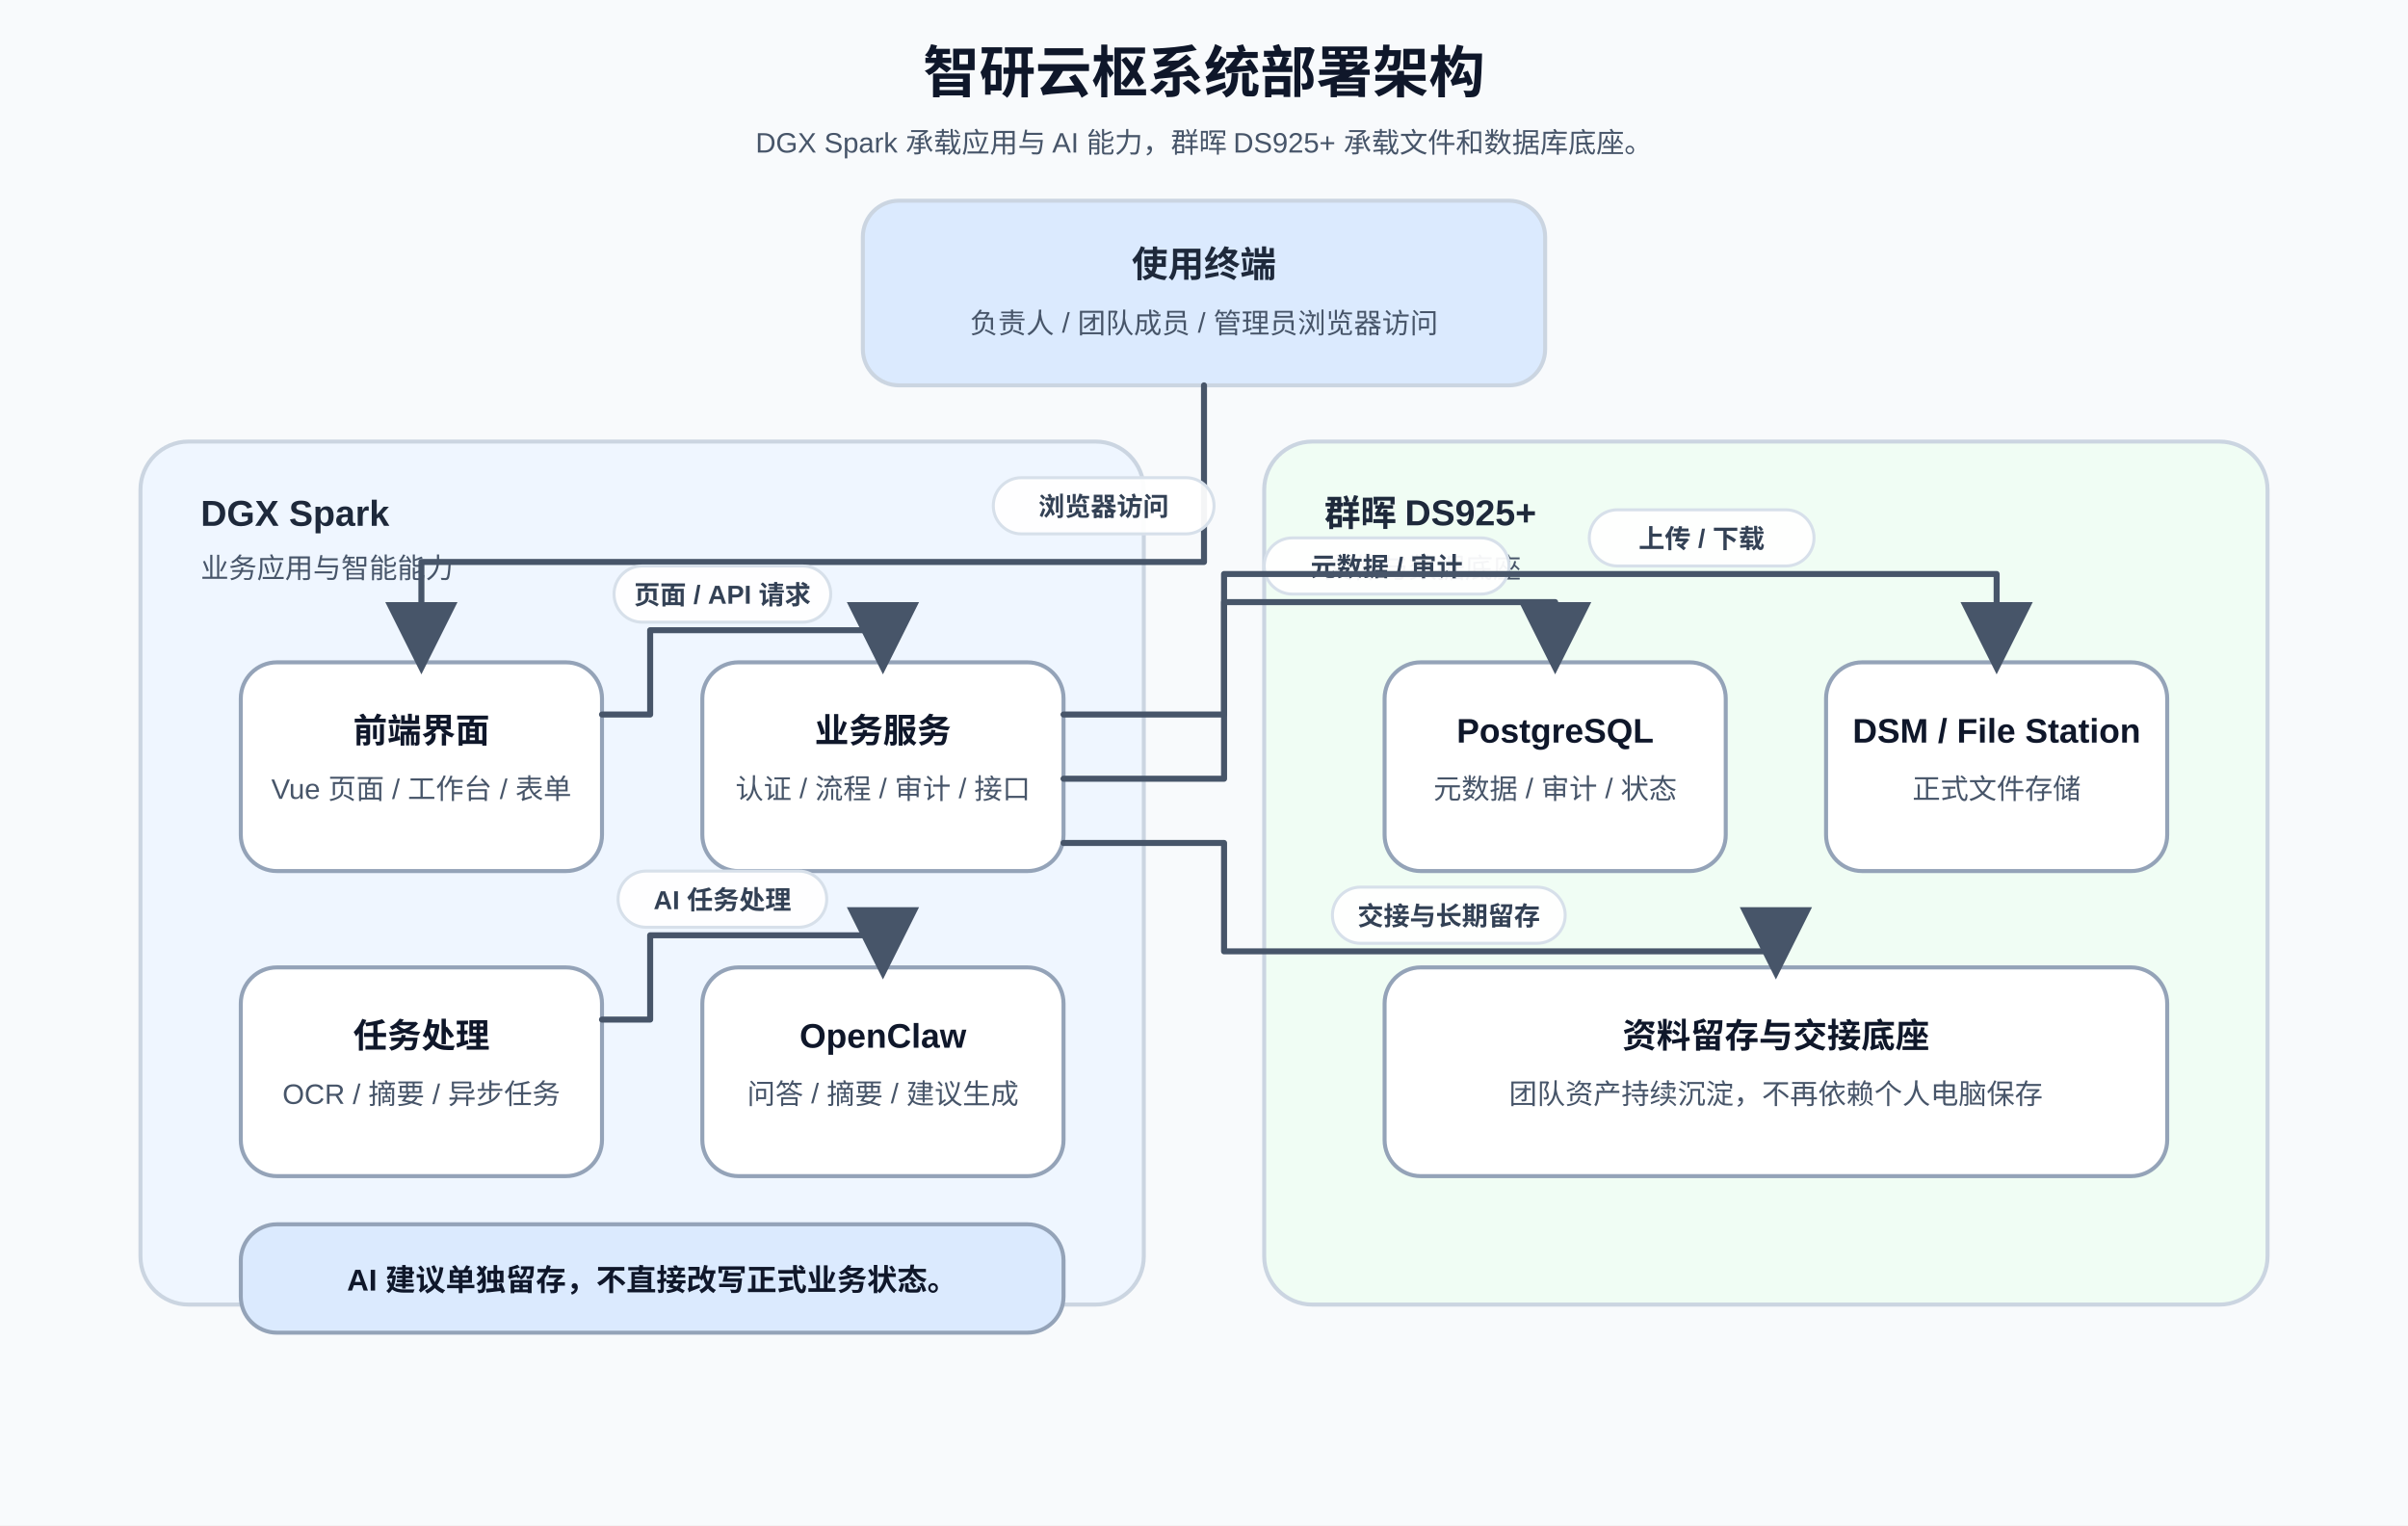
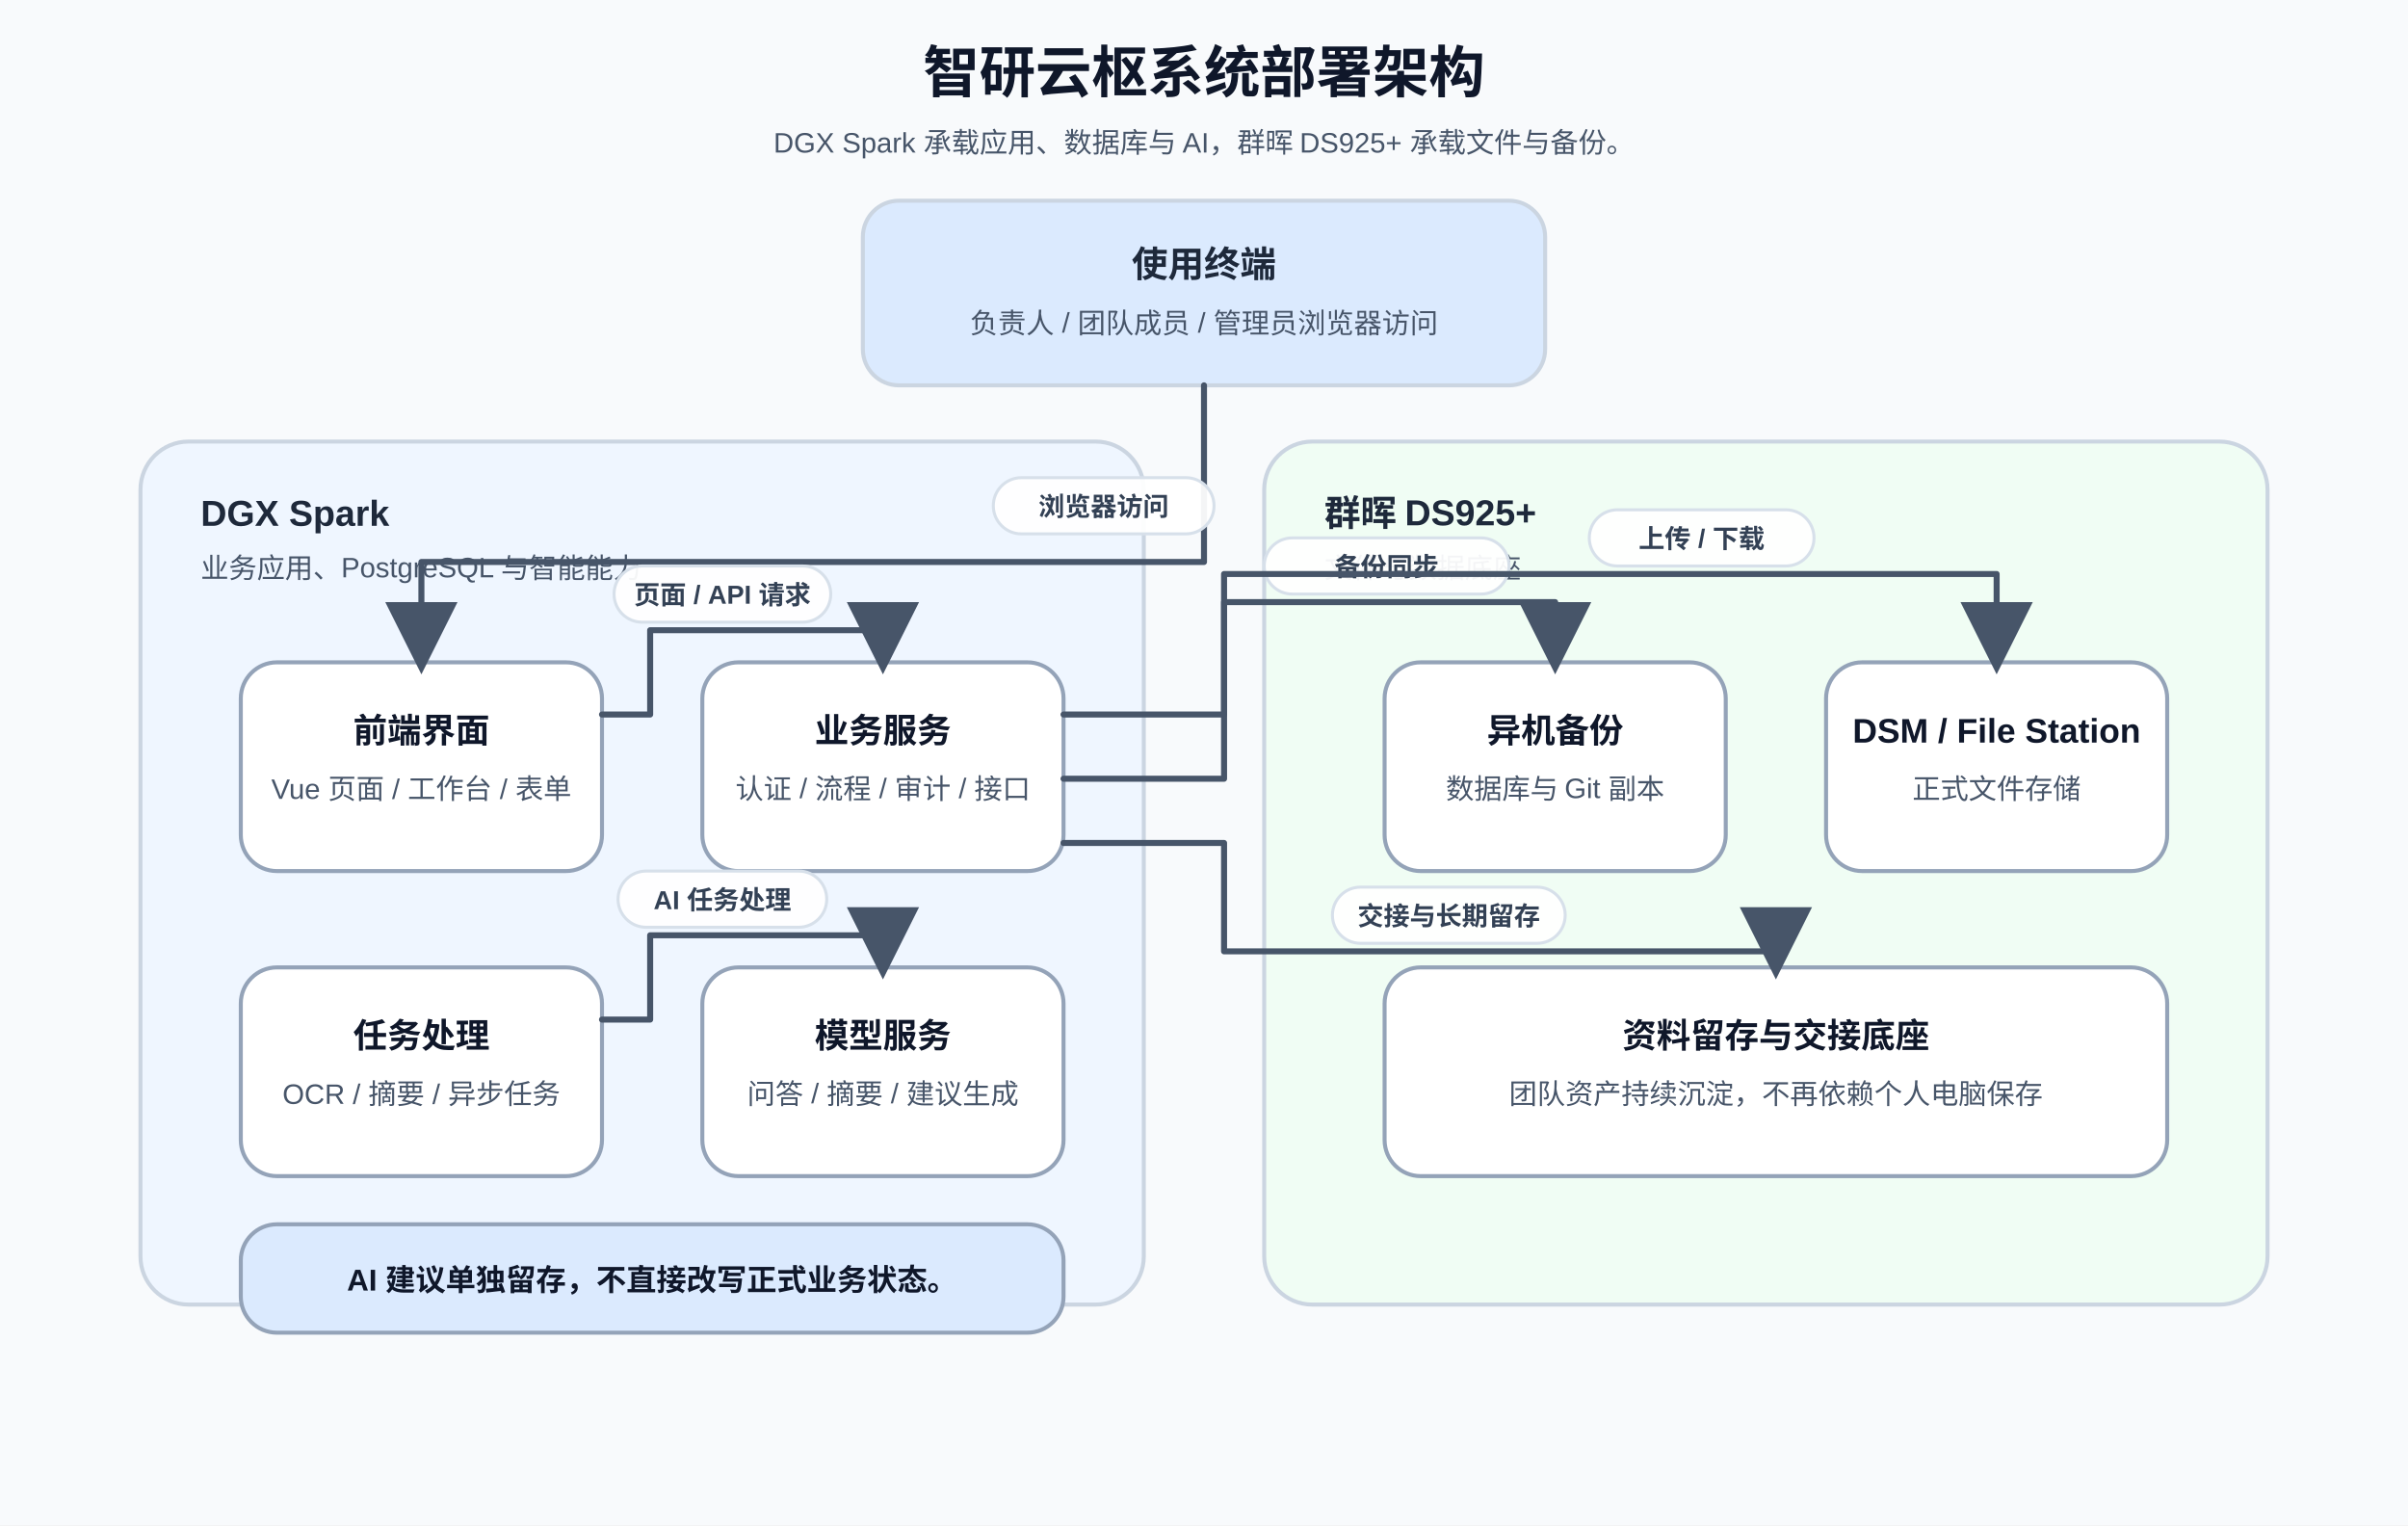
<svg xmlns="http://www.w3.org/2000/svg" width="1200" height="760" viewBox="0 0 1200 760" role="img" aria-labelledby="title desc">
  <defs>
    <marker id="arrow" markerWidth="12" markerHeight="12" refX="10" refY="6" orient="auto">
      <path d="M 0 0 L 12 6 L 0 12 z" fill="#475569" />
    </marker>
    <style>
      .title { font: 700 28px Arial, "Noto Sans CJK SC", sans-serif; fill: #0f172a; }
      .subtitle { font: 600 18px Arial, "Noto Sans CJK SC", sans-serif; fill: #1e293b; }
      .label { font: 700 17px Arial, "Noto Sans CJK SC", sans-serif; fill: #0f172a; }
      .small { font: 400 14px Arial, "Noto Sans CJK SC", sans-serif; fill: #475569; }
      .note { font: 600 15px Arial, "Noto Sans CJK SC", sans-serif; fill: #0f172a; }
      .frame { stroke: #cbd5e1; stroke-width: 2; }
      .box { stroke: #94a3b8; stroke-width: 2; }
      .line {
        stroke: #475569;
        stroke-width: 3;
        fill: none;
        marker-end: url(#arrow);
        stroke-linecap: round;
        stroke-linejoin: round;
      }
      .pill-box { fill: rgba(255, 255, 255, 0.94); stroke: #d7e0ea; stroke-width: 1.5; }
      .pill-text { font: 600 13px Arial, "Noto Sans CJK SC", sans-serif; fill: #334155; }
    </style>
  </defs>
  <rect width="1200" height="760" fill="#f8fafc" />
  <text x="600" y="46" text-anchor="middle" class="title">智研云枢系统部署架构</text>
-   <text x="600" y="76" text-anchor="middle" class="small">DGX Spark 承载应用与 AI 能力，群晖 DS925+ 承载文件和数据库底座。</text>
+   <text x="600" y="76" text-anchor="middle" class="small">DGX Spark 承载应用、数据库与 AI，群晖 DS925+ 承载文件与备份。</text>
  <rect x="430" y="100" rx="18" ry="18" width="340" height="92" fill="#dbeafe" class="frame" />
  <text x="600" y="138" text-anchor="middle" class="subtitle">使用终端</text>
  <text x="600" y="166" text-anchor="middle" class="small">负责人 / 团队成员 / 管理员浏览器访问</text>
  <rect x="70" y="220" rx="24" ry="24" width="500" height="430" fill="#eff6ff" class="frame" />
  <text x="100" y="262" class="subtitle">DGX Spark</text>
-   <text x="100" y="288" class="small">业务应用与智能能力</text>
+   <text x="100" y="288" class="small">业务应用、PostgreSQL 与智能能力</text>
  <rect x="120" y="330" rx="18" ry="18" width="180" height="104" fill="#ffffff" class="box" />
  <text x="210" y="370" text-anchor="middle" class="label">前端界面</text>
  <text x="210" y="398" text-anchor="middle" class="small">Vue 页面 / 工作台 / 表单</text>
  <rect x="350" y="330" rx="18" ry="18" width="180" height="104" fill="#ffffff" class="box" />
  <text x="440" y="370" text-anchor="middle" class="label">业务服务</text>
  <text x="440" y="398" text-anchor="middle" class="small">认证 / 流程 / 审计 / 接口</text>
  <rect x="120" y="482" rx="18" ry="18" width="180" height="104" fill="#ffffff" class="box" />
  <text x="210" y="522" text-anchor="middle" class="label">任务处理</text>
  <text x="210" y="550" text-anchor="middle" class="small">OCR / 摘要 / 异步任务</text>
  <rect x="350" y="482" rx="18" ry="18" width="180" height="104" fill="#ffffff" class="box" />
-   <text x="440" y="522" text-anchor="middle" class="label">OpenClaw</text>
+   <text x="440" y="522" text-anchor="middle" class="label">模型服务</text>
  <text x="440" y="550" text-anchor="middle" class="small">问答 / 摘要 / 建议生成</text>
  <rect x="120" y="610" rx="18" ry="18" width="410" height="54" fill="#dbeafe" class="box" />
  <text x="325" y="643" text-anchor="middle" class="note">AI 建议单独留存，不直接改写正式业务状态。</text>
  <rect x="630" y="220" rx="24" ry="24" width="500" height="430" fill="#f0fdf4" class="frame" />
  <text x="660" y="262" class="subtitle">群晖 DS925+</text>
  <text x="660" y="288" class="small">文件与数据底座</text>
  <rect x="690" y="330" rx="18" ry="18" width="170" height="104" fill="#ffffff" class="box" />
-   <text x="775" y="370" text-anchor="middle" class="label">PostgreSQL</text>
-   <text x="775" y="398" text-anchor="middle" class="small">元数据 / 审计 / 状态</text>
+   <text x="775" y="370" text-anchor="middle" class="label">异机备份</text>
+   <text x="775" y="398" text-anchor="middle" class="small">数据库与 Git 副本</text>
  <rect x="910" y="330" rx="18" ry="18" width="170" height="104" fill="#ffffff" class="box" />
  <text x="995" y="370" text-anchor="middle" class="label">DSM / File Station</text>
  <text x="995" y="398" text-anchor="middle" class="small">正式文件存储</text>
  <rect x="690" y="482" rx="18" ry="18" width="390" height="104" fill="#ffffff" class="box" />
  <text x="885" y="522" text-anchor="middle" class="label">资料留存与交接底座</text>
  <text x="885" y="550" text-anchor="middle" class="small">团队资产持续沉淀，不再依赖个人电脑保存</text>
  <path d="M 600 192 L 600 280 L 210 280 L 210 330" class="line" />
  <rect x="495" y="238" rx="14" ry="14" width="110" height="28" class="pill-box" />
  <text x="550" y="257" text-anchor="middle" class="pill-text">浏览器访问</text>
  <path d="M 300 356 L 324 356 L 324 314 L 440 314 L 440 330" class="line" />
  <rect x="306" y="282" rx="14" ry="14" width="108" height="28" class="pill-box" />
  <text x="360" y="301" text-anchor="middle" class="pill-text">页面 / API 请求</text>
  <path d="M 300 508 L 324 508 L 324 466 L 440 466 L 440 482" class="line" />
  <rect x="308" y="434" rx="14" ry="14" width="104" height="28" class="pill-box" />
  <text x="360" y="453" text-anchor="middle" class="pill-text">AI 任务处理</text>
  <path d="M 530 356 L 610 356 L 610 300 L 775 300 L 775 330" class="line" />
  <rect x="630" y="268" rx="14" ry="14" width="122" height="28" class="pill-box" />
-   <text x="691" y="287" text-anchor="middle" class="pill-text">元数据 / 审计</text>
+   <text x="691" y="287" text-anchor="middle" class="pill-text">备份同步</text>
  <path d="M 530 388 L 610 388 L 610 286 L 995 286 L 995 330" class="line" />
  <rect x="792" y="254" rx="14" ry="14" width="112" height="28" class="pill-box" />
  <text x="848" y="273" text-anchor="middle" class="pill-text">上传 / 下载</text>
  <path d="M 530 420 L 610 420 L 610 474 L 885 474 L 885 482" class="line" />
  <rect x="664" y="442" rx="14" ry="14" width="116" height="28" class="pill-box" />
  <text x="722" y="461" text-anchor="middle" class="pill-text">交接与长期留存</text>
</svg>
